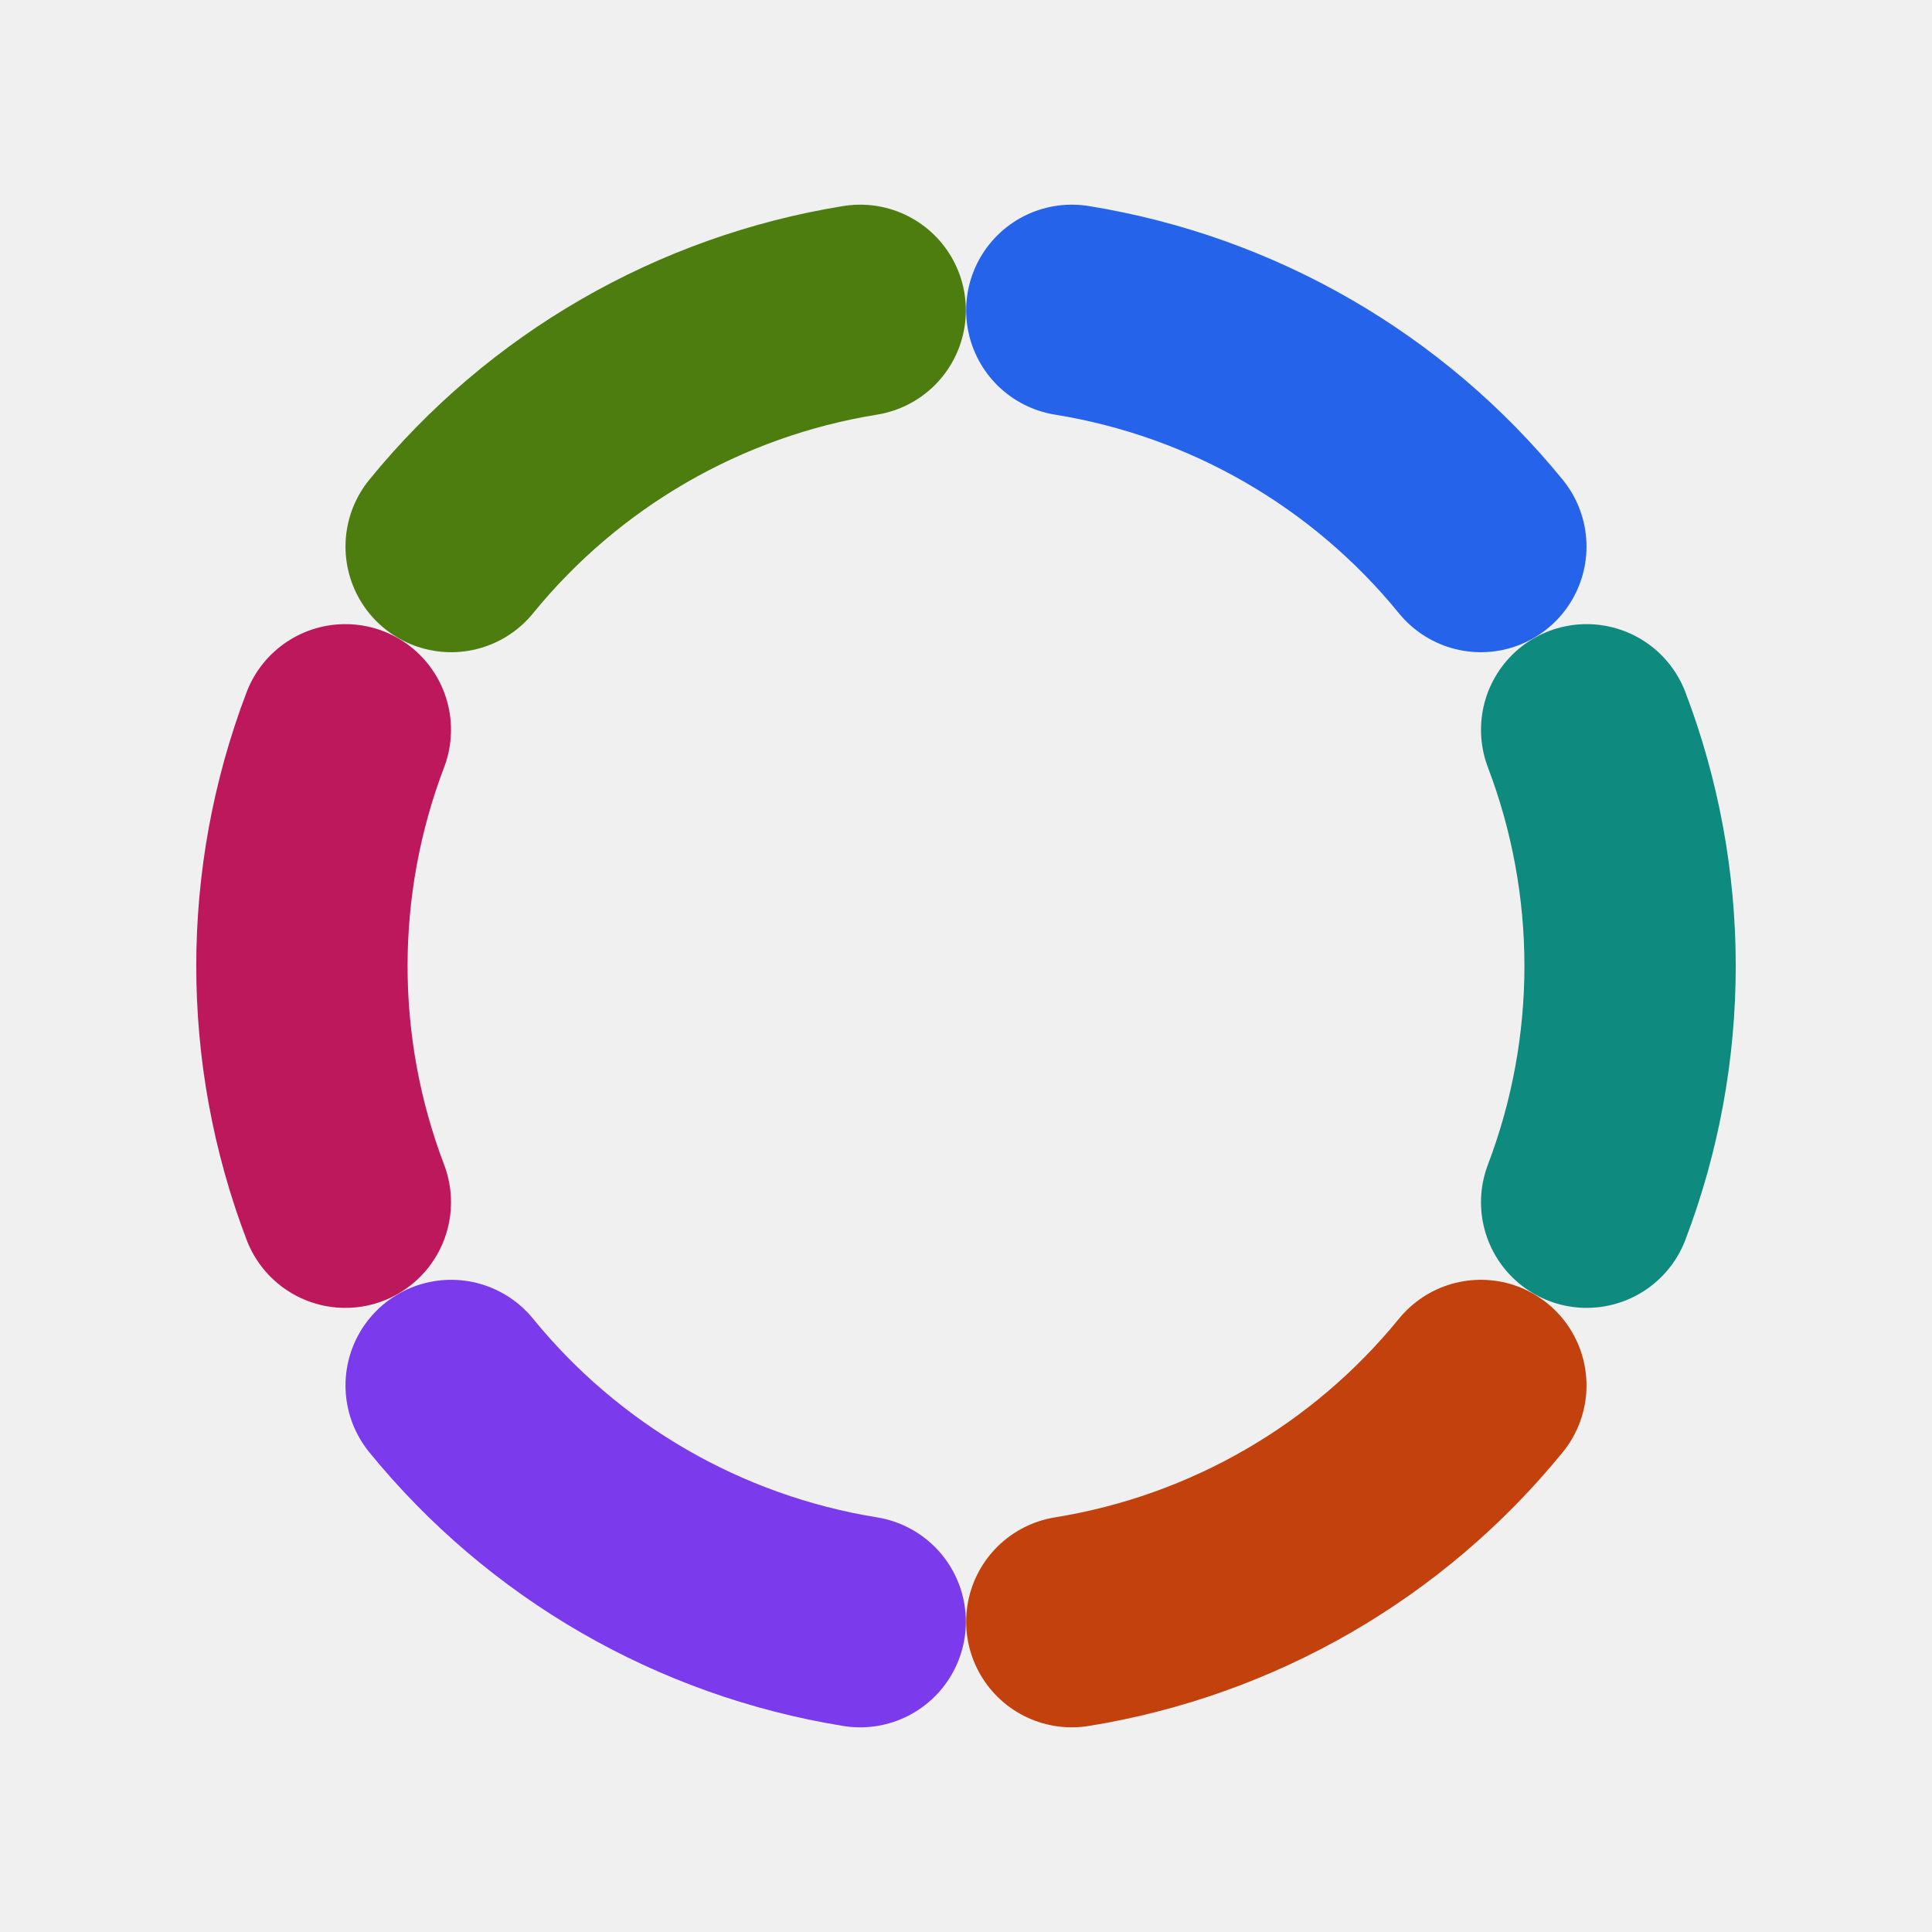
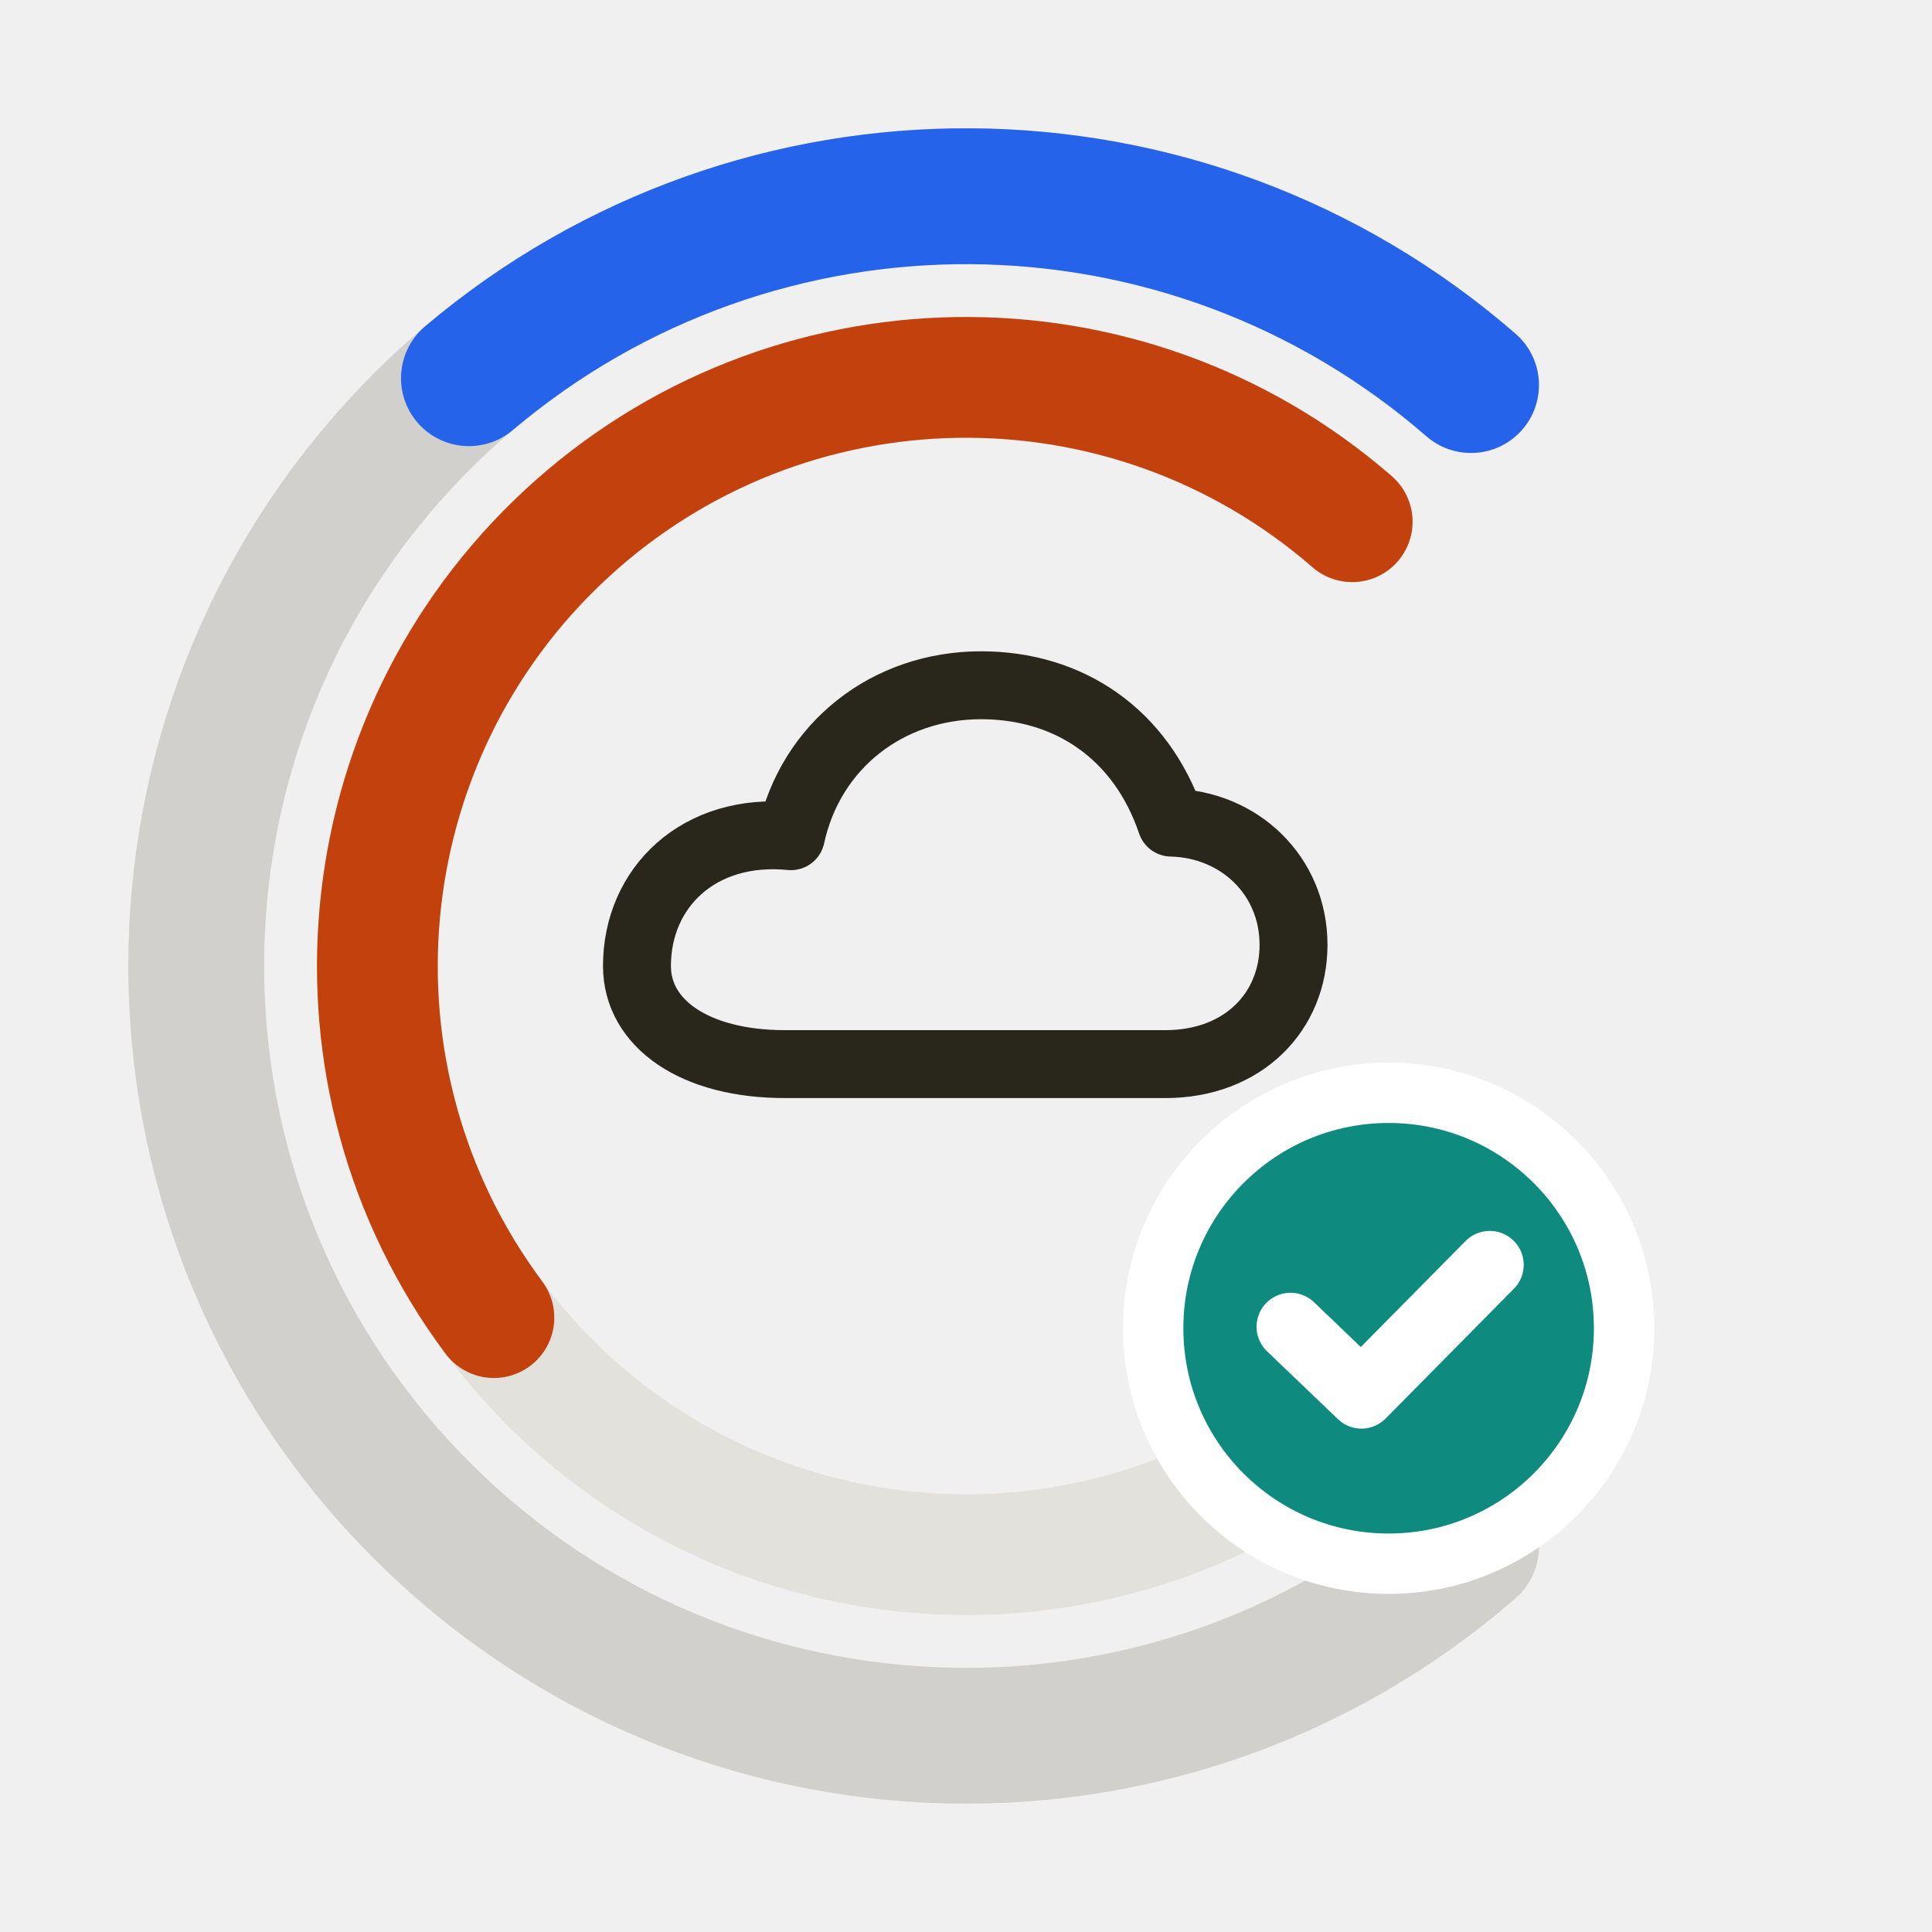
- <svg xmlns="http://www.w3.org/2000/svg" width="128" height="128" viewBox="0 0 128 128">
-   <g fill="none" stroke-width="14" stroke-linecap="round">
-     <path d="M71.01 20.56A44 44 0 0 1 98.11 36.21" stroke="#2563eb" />
-     <path d="M105.12 48.35A44 44 0 0 1 105.12 79.65" stroke="#0f8a7e" />
-     <path d="M98.11 91.79A44 44 0 0 1 71.01 107.44" stroke="#c2410c" />
-     <path d="M56.99 107.44A44 44 0 0 1 29.89 91.79" stroke="#7c3aed" />
-     <path d="M22.88 79.65A44 44 0 0 1 22.88 48.35" stroke="#be185d" />
-     <path d="M29.89 36.21A44 44 0 0 1 56.99 20.56" stroke="#4d7c0f" />
+ <svg xmlns="http://www.w3.org/2000/svg" width="512" height="512" viewBox="0 0 128 128" role="img" aria-labelledby="cwTitle cwDesc">
+   <style>@media (prefers-color-scheme:dark){path[stroke="#29261b"]{stroke:#ece9e3}path[stroke="#d1d0cc"]{stroke:#4a4844}path[stroke="#e3e1dc"]{stroke:#3d3c39}circle{stroke:#262624}}</style>
+   <g fill="none" stroke-linecap="round">
+     <path d="M 97.459 25.510 A 51.000 51.000 0 1 0 97.459 102.490" stroke="#d1d0cc" stroke-width="9" />
+     <path d="M 97.459 25.510 A 51.000 51.000 0 0 0 31.068 25.058" stroke="#2563eb" stroke-width="9" />
+     <path d="M 89.586 34.566 A 39.000 39.000 0 1 0 89.586 93.434" stroke="#e3e1dc" stroke-width="8" />
+     <path d="M 89.586 34.566 A 39.000 39.000 0 0 0 32.723 87.296" stroke="#c2410c" stroke-width="8" />
  </g>
+   <path d="M 52 70.5 H 77.2 C 82.4 70.5 85.7 67.0 85.7 62.6 C 85.7 58.0 82.1 54.6 77.6 54.5 C 75.6 48.6 70.8 45.4 65.0 45.4 C 58.8 45.4 53.7 49.4 52.4 55.4 C 46.3 54.8 42.2 58.8 42.2 64.0 C 42.2 67.8 46 70.5 52 70.5 Z" fill="none" stroke="#29261b" stroke-width="4.5" stroke-linecap="round" stroke-linejoin="round" />
+   <circle cx="92" cy="88" r="15.6" fill="#0f8a7e" stroke="#ffffff" stroke-width="4" />
+   <path d="M85.5 87.9 L90.2 92.4 L98.7 83.8" fill="none" stroke="#ffffff" stroke-width="4.5" stroke-linecap="round" stroke-linejoin="round" />
</svg>
